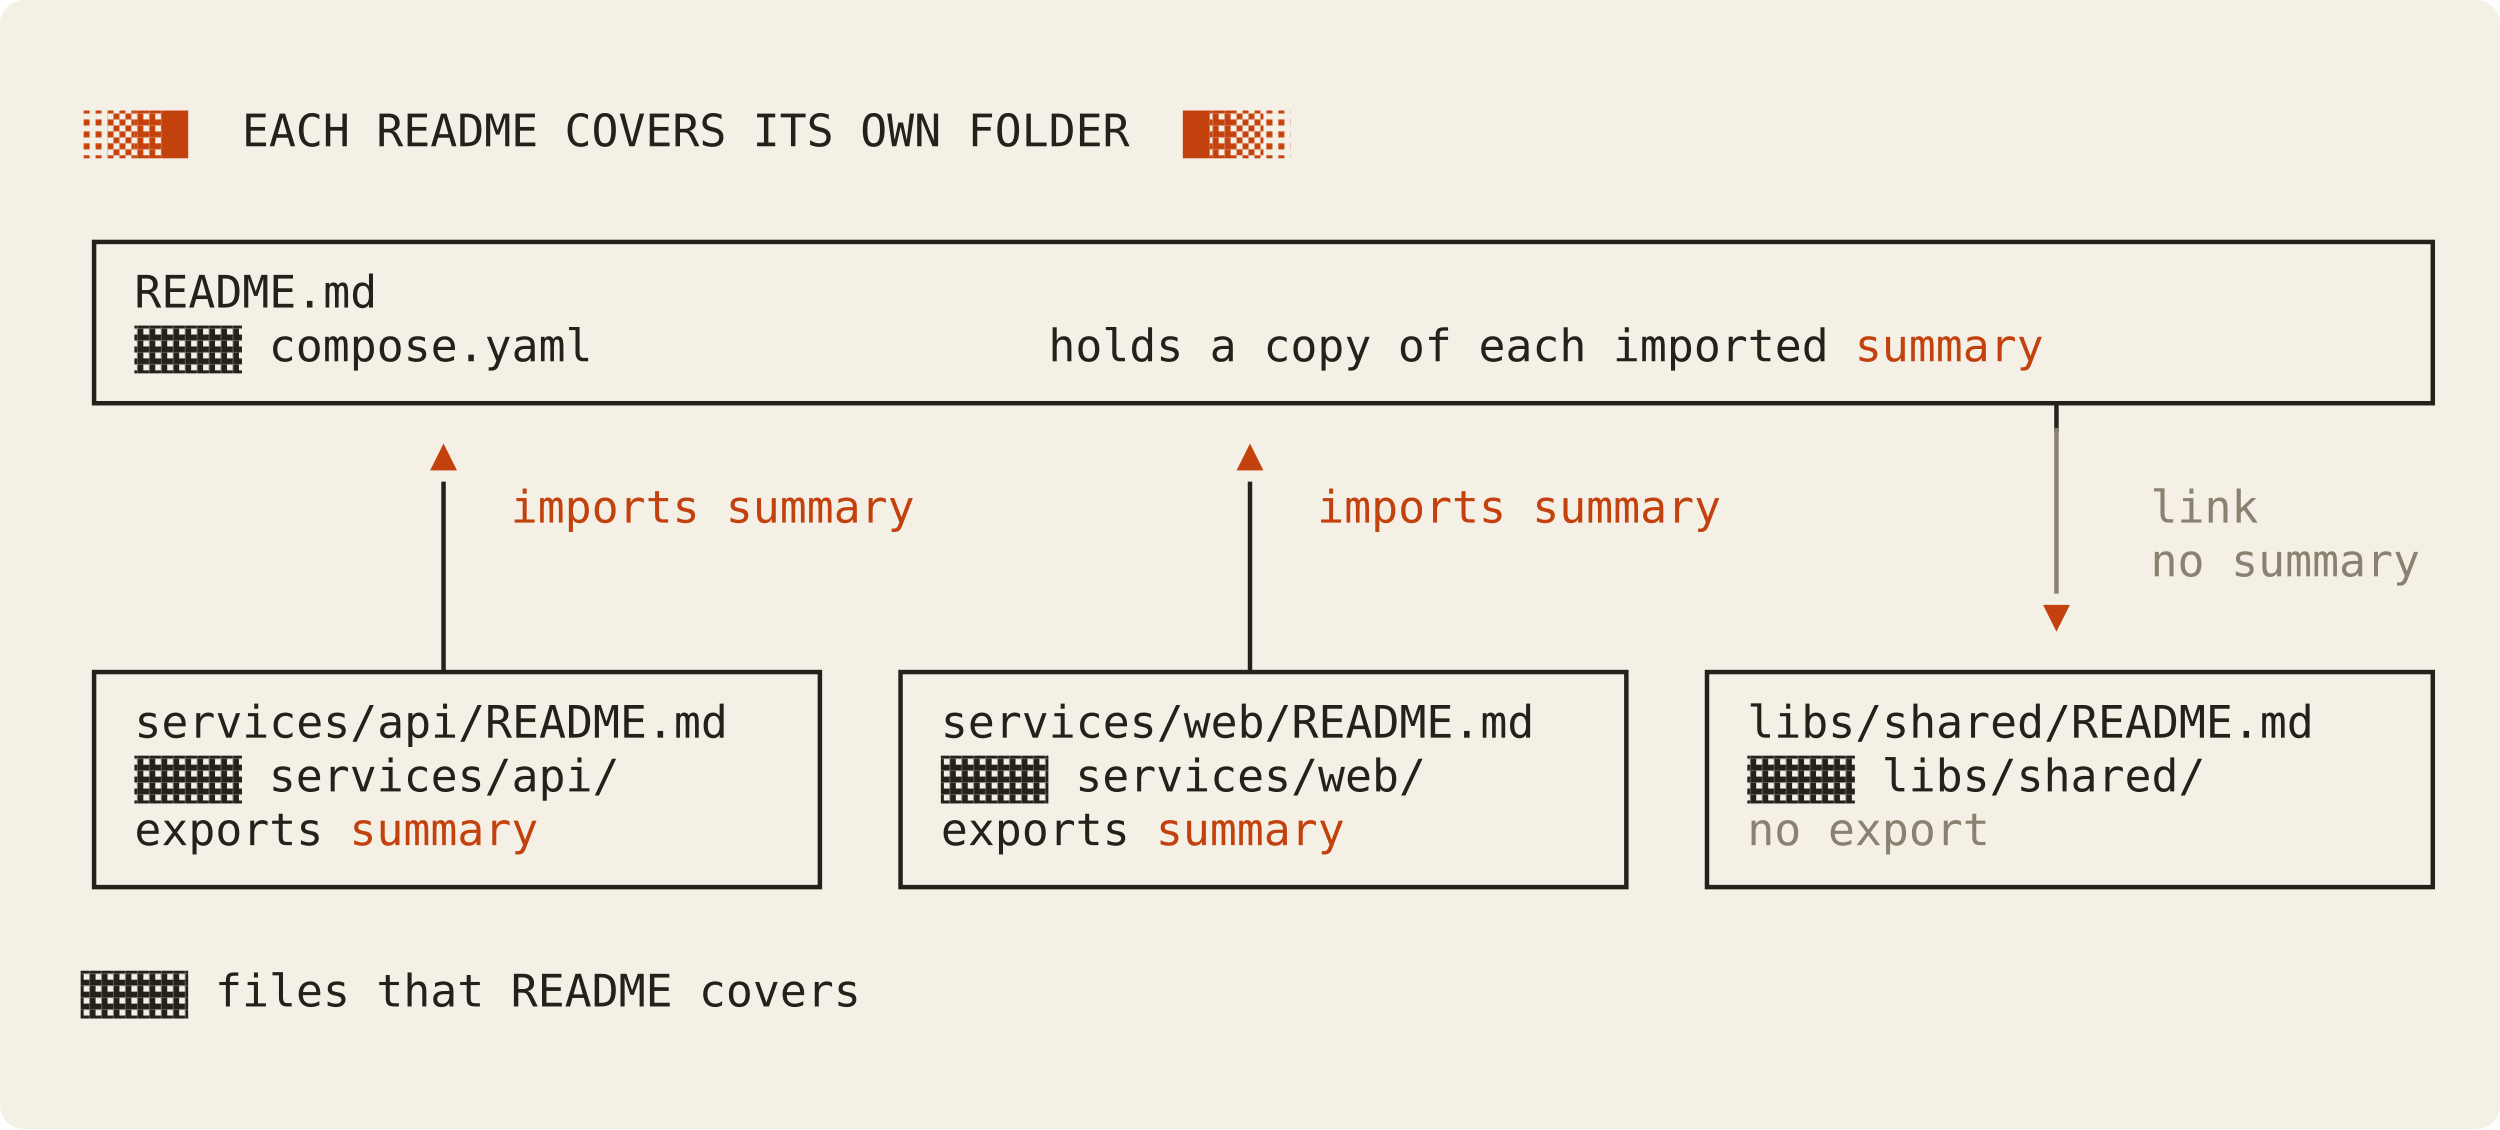
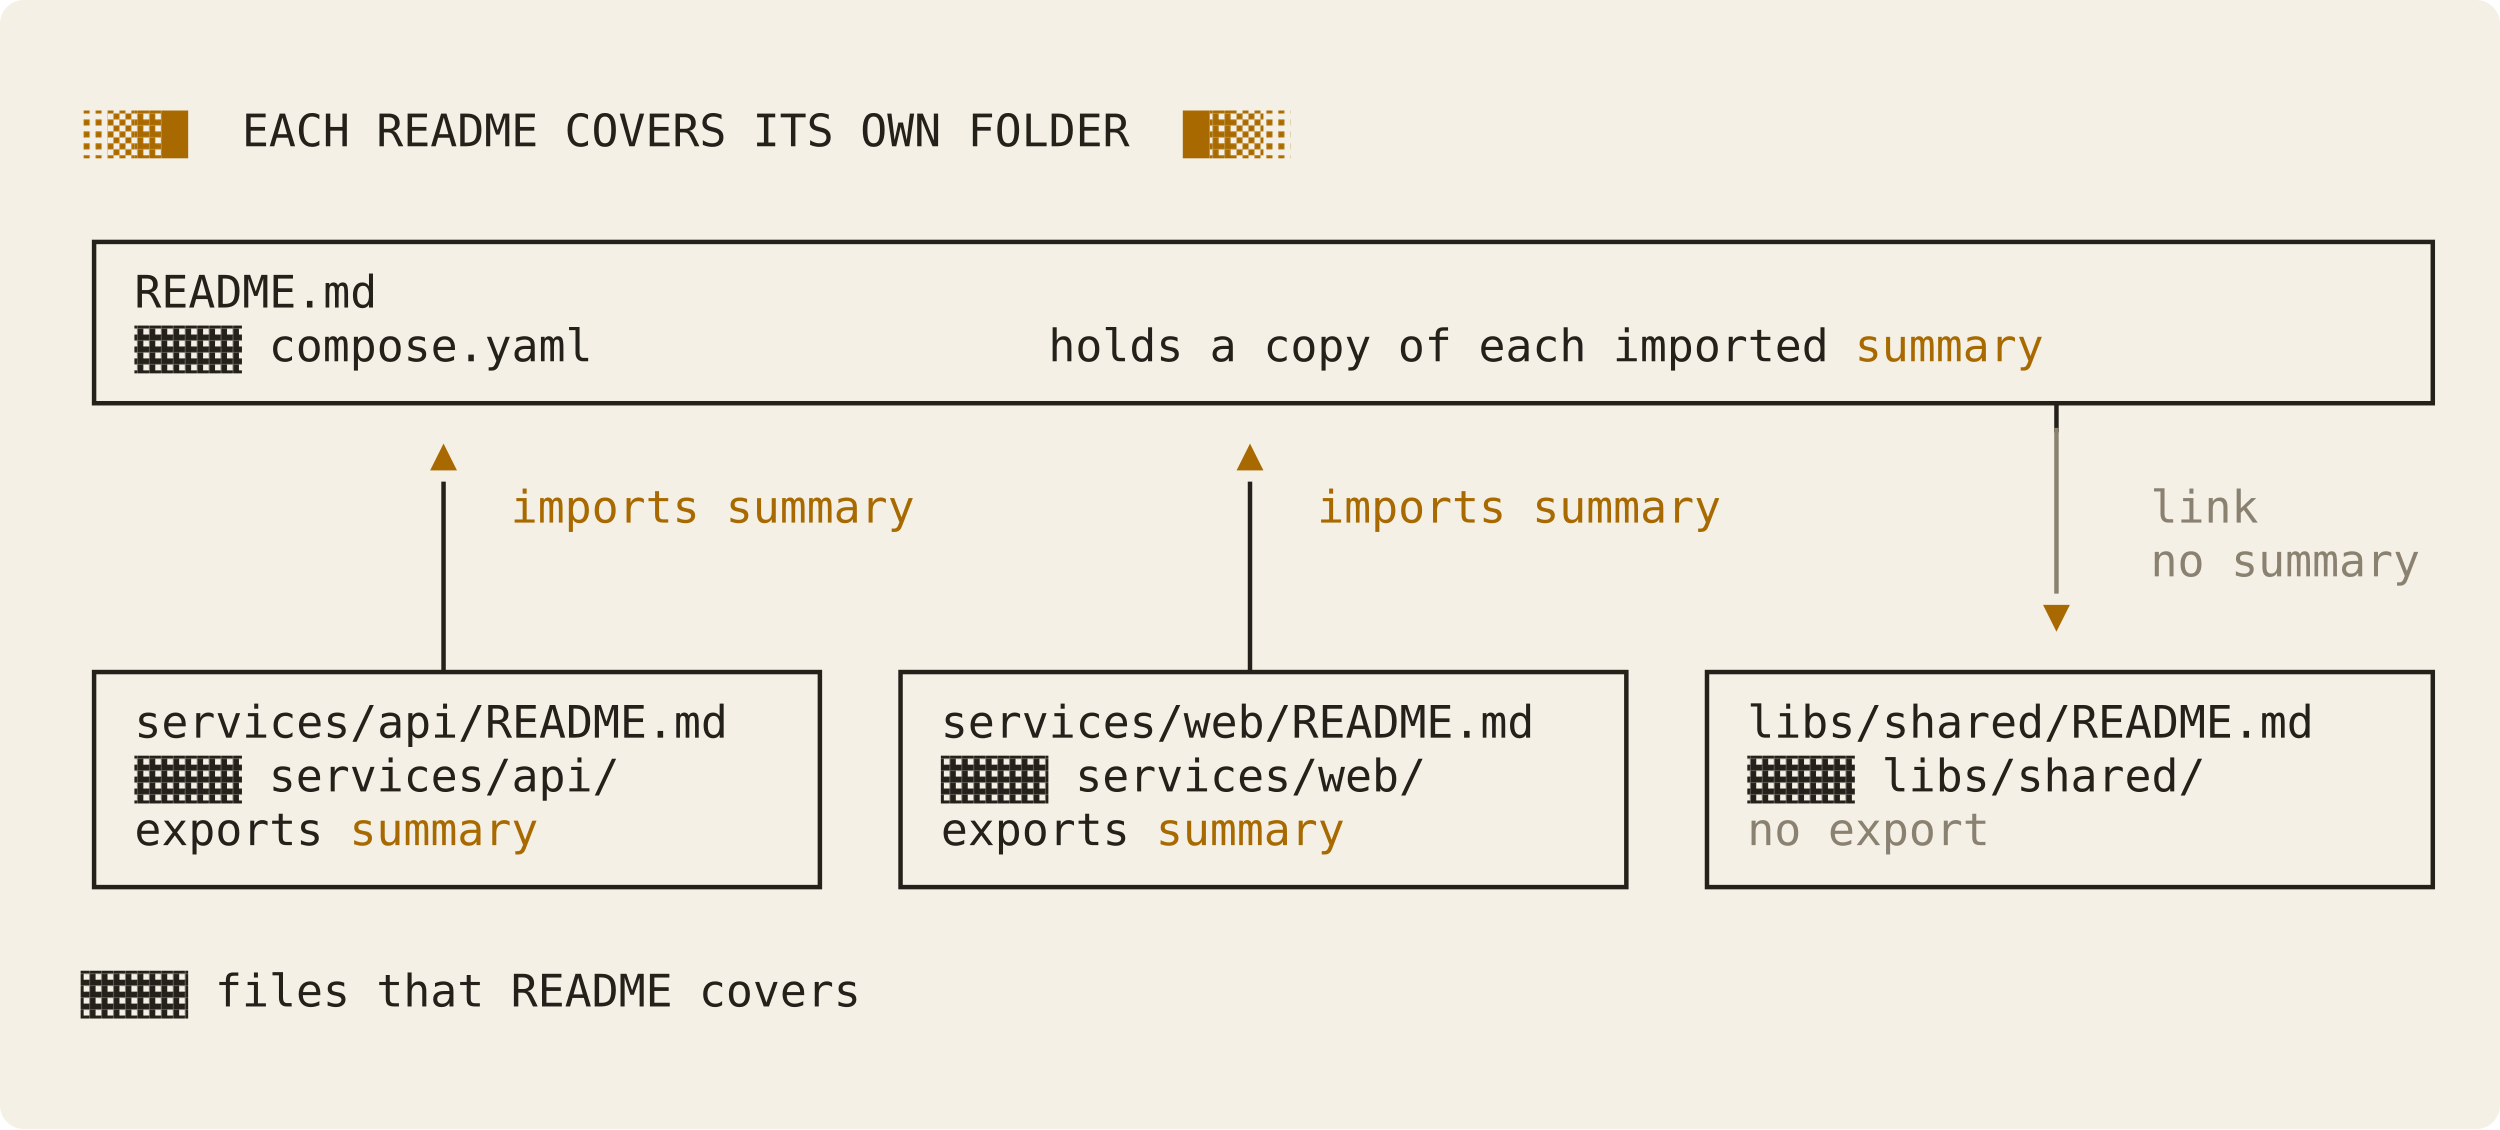
<svg xmlns="http://www.w3.org/2000/svg" width="837" height="378" viewBox="0 0 837 378" role="img" aria-labelledby="title desc">
-   <style>.bg{fill:#f4f0e6}.ink{fill:#24211b}.muted{fill:#8a8170}.accent{fill:#c2410c}.line{stroke:#24211b}.line-muted{stroke:#8a8170}.line-accent{stroke:#c2410c}@media (prefers-color-scheme: dark){.bg{fill:#111111}.ink{fill:#e8e3d4}.muted{fill:#7f7867}.accent{fill:#f59e0b}.line{stroke:#e8e3d4}.line-muted{stroke:#7f7867}.line-accent{stroke:#f59e0b}}.line,.line-muted,.line-accent{stroke-width:1.5;fill:none;stroke-linecap:square}text{font-family:ui-monospace,"SFMono-Regular","JetBrains Mono",Menlo,Consolas,"DejaVu Sans Mono",monospace;font-size:15px;white-space:pre}</style>
+   <style>.bg{fill:#f4f0e6}.ink{fill:#24211b}.muted{fill:#8a8170}.accent{fill:#a86a00}.line{stroke:#24211b}.line-muted{stroke:#8a8170}.line-accent{stroke:#a86a00}@media (prefers-color-scheme: dark){.bg{fill:#0a0a0a}.ink{fill:#e9e4da}.muted{fill:#707070}.accent{fill:#ffc000}.line{stroke:#e9e4da}.line-muted{stroke:#707070}.line-accent{stroke:#ffc000}}.line,.line-muted,.line-accent{stroke-width:1.5;fill:none;stroke-linecap:square}text{font-family:ui-monospace,"SFMono-Regular","JetBrains Mono",Menlo,Consolas,"DejaVu Sans Mono",monospace;font-size:15px;white-space:pre}</style>
  <defs>
    <pattern id="d1-accent" width="4" height="4" patternUnits="userSpaceOnUse">
      <rect x="0" y="0" width="2" height="2" class="accent" />
    </pattern>
    <pattern id="d2-accent" width="4" height="4" patternUnits="userSpaceOnUse">
      <rect x="0" y="0" width="2" height="2" class="accent" />
      <rect x="2" y="2" width="2" height="2" class="accent" />
    </pattern>
    <pattern id="d3-accent" width="4" height="4" patternUnits="userSpaceOnUse">
      <rect x="0" y="0" width="2" height="2" class="accent" />
      <rect x="2" y="0" width="2" height="2" class="accent" />
      <rect x="2" y="2" width="2" height="2" class="accent" />
    </pattern>
    <pattern id="d1-muted" width="4" height="4" patternUnits="userSpaceOnUse">
      <rect x="0" y="0" width="2" height="2" class="muted" />
    </pattern>
    <pattern id="d2-muted" width="4" height="4" patternUnits="userSpaceOnUse">
      <rect x="0" y="0" width="2" height="2" class="muted" />
      <rect x="2" y="2" width="2" height="2" class="muted" />
    </pattern>
    <pattern id="d3-muted" width="4" height="4" patternUnits="userSpaceOnUse">
      <rect x="0" y="0" width="2" height="2" class="muted" />
      <rect x="2" y="0" width="2" height="2" class="muted" />
      <rect x="2" y="2" width="2" height="2" class="muted" />
    </pattern>
    <pattern id="d1-ink" width="4" height="4" patternUnits="userSpaceOnUse">
      <rect x="0" y="0" width="2" height="2" class="ink" />
    </pattern>
    <pattern id="d2-ink" width="4" height="4" patternUnits="userSpaceOnUse">
      <rect x="0" y="0" width="2" height="2" class="ink" />
      <rect x="2" y="2" width="2" height="2" class="ink" />
    </pattern>
    <pattern id="d3-ink" width="4" height="4" patternUnits="userSpaceOnUse">
      <rect x="0" y="0" width="2" height="2" class="ink" />
      <rect x="2" y="0" width="2" height="2" class="ink" />
      <rect x="2" y="2" width="2" height="2" class="ink" />
    </pattern>
  </defs>
  <rect class="bg" width="837" height="378" rx="8" />
  <rect x="27" y="37" width="9" height="16" fill="url(#d1-accent)" />
  <rect x="36" y="37" width="9" height="16" fill="url(#d2-accent)" />
  <rect x="45" y="37" width="9" height="16" fill="url(#d3-accent)" />
  <rect x="54" y="37" width="9" height="16" class="accent" />
  <rect x="396" y="37" width="9" height="16" class="accent" />
  <rect x="405" y="37" width="9" height="16" fill="url(#d3-accent)" />
  <rect x="414" y="37" width="9" height="16" fill="url(#d2-accent)" />
  <rect x="423" y="37" width="9" height="16" fill="url(#d1-accent)" />
  <rect x="45" y="109" width="36" height="16" fill="url(#d3-ink)" />
  <rect x="45" y="253" width="36" height="16" fill="url(#d3-ink)" />
  <rect x="315" y="253" width="36" height="16" fill="url(#d3-ink)" />
  <rect x="585" y="253" width="36" height="16" fill="url(#d3-ink)" />
  <rect x="27" y="325" width="36" height="16" fill="url(#d3-ink)" />
  <path class="line" d="M31.5 81L36 81M31.5 81L31.5 90M40.5 81L45 81M40.5 81L36 81M49.5 81L54 81M49.5 81L45 81M58.5 81L63 81M58.5 81L54 81M67.5 81L72 81M67.5 81L63 81M76.5 81L81 81M76.5 81L72 81M85.5 81L90 81M85.5 81L81 81M94.5 81L99 81M94.5 81L90 81M103.5 81L108 81M103.5 81L99 81M112.5 81L117 81M112.5 81L108 81M121.5 81L126 81M121.5 81L117 81M130.5 81L135 81M130.5 81L126 81M139.5 81L144 81M139.5 81L135 81M148.5 81L153 81M148.5 81L144 81M157.5 81L162 81M157.5 81L153 81M166.5 81L171 81M166.5 81L162 81M175.5 81L180 81M175.5 81L171 81M184.5 81L189 81M184.5 81L180 81M193.5 81L198 81M193.5 81L189 81M202.5 81L207 81M202.5 81L198 81M211.5 81L216 81M211.5 81L207 81M220.5 81L225 81M220.5 81L216 81M229.5 81L234 81M229.5 81L225 81M238.5 81L243 81M238.5 81L234 81M247.5 81L252 81M247.5 81L243 81M256.5 81L261 81M256.5 81L252 81M265.5 81L270 81M265.5 81L261 81M274.5 81L279 81M274.5 81L270 81M283.5 81L288 81M283.5 81L279 81M292.5 81L297 81M292.5 81L288 81M301.5 81L306 81M301.5 81L297 81M310.5 81L315 81M310.5 81L306 81M319.5 81L324 81M319.5 81L315 81M328.5 81L333 81M328.5 81L324 81M337.5 81L342 81M337.5 81L333 81M346.5 81L351 81M346.5 81L342 81M355.5 81L360 81M355.5 81L351 81M364.5 81L369 81M364.5 81L360 81M373.5 81L378 81M373.5 81L369 81M382.5 81L387 81M382.5 81L378 81M391.5 81L396 81M391.5 81L387 81M400.5 81L405 81M400.5 81L396 81M409.5 81L414 81M409.5 81L405 81M418.5 81L423 81M418.5 81L414 81M427.5 81L432 81M427.5 81L423 81M436.5 81L441 81M436.5 81L432 81M445.5 81L450 81M445.5 81L441 81M454.5 81L459 81M454.5 81L450 81M463.5 81L468 81M463.5 81L459 81M472.5 81L477 81M472.5 81L468 81M481.5 81L486 81M481.5 81L477 81M490.5 81L495 81M490.5 81L486 81M499.5 81L504 81M499.5 81L495 81M508.5 81L513 81M508.5 81L504 81M517.5 81L522 81M517.5 81L513 81M526.5 81L531 81M526.5 81L522 81M535.5 81L540 81M535.5 81L531 81M544.5 81L549 81M544.5 81L540 81M553.5 81L558 81M553.5 81L549 81M562.5 81L567 81M562.5 81L558 81M571.5 81L576 81M571.5 81L567 81M580.5 81L585 81M580.5 81L576 81M589.5 81L594 81M589.5 81L585 81M598.5 81L603 81M598.5 81L594 81M607.5 81L612 81M607.5 81L603 81M616.5 81L621 81M616.5 81L612 81M625.5 81L630 81M625.5 81L621 81M634.5 81L639 81M634.5 81L630 81M643.5 81L648 81M643.5 81L639 81M652.5 81L657 81M652.5 81L648 81M661.5 81L666 81M661.5 81L657 81M670.5 81L675 81M670.5 81L666 81M679.5 81L684 81M679.5 81L675 81M688.5 81L693 81M688.5 81L684 81M697.5 81L702 81M697.5 81L693 81M706.5 81L711 81M706.5 81L702 81M715.5 81L720 81M715.5 81L711 81M724.5 81L729 81M724.5 81L720 81M733.5 81L738 81M733.5 81L729 81M742.5 81L747 81M742.5 81L738 81M751.5 81L756 81M751.5 81L747 81M760.5 81L765 81M760.5 81L756 81M769.5 81L774 81M769.5 81L765 81M778.5 81L783 81M778.5 81L774 81M787.5 81L792 81M787.5 81L783 81M796.5 81L801 81M796.5 81L792 81M805.5 81L810 81M805.5 81L801 81M814.5 81L810 81M814.5 81L814.5 90M31.5 99L31.5 90M31.5 99L31.5 108M814.5 99L814.5 90M814.5 99L814.5 108M31.5 117L31.5 108M31.5 117L31.5 126M814.5 117L814.5 108M814.5 117L814.5 126M31.5 135L31.5 126M31.5 135L36 135M40.5 135L45 135M40.5 135L36 135M49.5 135L54 135M49.5 135L45 135M58.5 135L63 135M58.5 135L54 135M67.5 135L72 135M67.5 135L63 135M76.5 135L81 135M76.5 135L72 135M85.5 135L90 135M85.5 135L81 135M94.5 135L99 135M94.5 135L90 135M103.5 135L108 135M103.5 135L99 135M112.5 135L117 135M112.5 135L108 135M121.5 135L126 135M121.5 135L117 135M130.5 135L135 135M130.5 135L126 135M139.5 135L144 135M139.5 135L135 135M148.5 135L153 135M148.5 135L144 135M157.5 135L162 135M157.5 135L153 135M166.5 135L171 135M166.5 135L162 135M175.5 135L180 135M175.5 135L171 135M184.5 135L189 135M184.5 135L180 135M193.5 135L198 135M193.5 135L189 135M202.5 135L207 135M202.5 135L198 135M211.5 135L216 135M211.5 135L207 135M220.5 135L225 135M220.5 135L216 135M229.5 135L234 135M229.5 135L225 135M238.5 135L243 135M238.5 135L234 135M247.5 135L252 135M247.5 135L243 135M256.5 135L261 135M256.5 135L252 135M265.5 135L270 135M265.5 135L261 135M274.5 135L279 135M274.5 135L270 135M283.5 135L288 135M283.5 135L279 135M292.5 135L297 135M292.5 135L288 135M301.5 135L306 135M301.5 135L297 135M310.5 135L315 135M310.5 135L306 135M319.5 135L324 135M319.5 135L315 135M328.5 135L333 135M328.5 135L324 135M337.5 135L342 135M337.5 135L333 135M346.5 135L351 135M346.5 135L342 135M355.5 135L360 135M355.5 135L351 135M364.5 135L369 135M364.5 135L360 135M373.5 135L378 135M373.5 135L369 135M382.5 135L387 135M382.5 135L378 135M391.5 135L396 135M391.5 135L387 135M400.5 135L405 135M400.5 135L396 135M409.5 135L414 135M409.5 135L405 135M418.5 135L423 135M418.5 135L414 135M427.5 135L432 135M427.5 135L423 135M436.5 135L441 135M436.5 135L432 135M445.5 135L450 135M445.5 135L441 135M454.5 135L459 135M454.5 135L450 135M463.5 135L468 135M463.5 135L459 135M472.5 135L477 135M472.5 135L468 135M481.5 135L486 135M481.5 135L477 135M490.5 135L495 135M490.5 135L486 135M499.5 135L504 135M499.5 135L495 135M508.5 135L513 135M508.5 135L504 135M517.5 135L522 135M517.5 135L513 135M526.5 135L531 135M526.5 135L522 135M535.5 135L540 135M535.5 135L531 135M544.5 135L549 135M544.5 135L540 135M553.5 135L558 135M553.5 135L549 135M562.5 135L567 135M562.5 135L558 135M571.5 135L576 135M571.5 135L567 135M580.5 135L585 135M580.5 135L576 135M589.5 135L594 135M589.5 135L585 135M598.5 135L603 135M598.5 135L594 135M607.5 135L612 135M607.5 135L603 135M616.5 135L621 135M616.5 135L612 135M625.5 135L630 135M625.5 135L621 135M634.5 135L639 135M634.5 135L630 135M643.5 135L648 135M643.5 135L639 135M652.5 135L657 135M652.5 135L648 135M661.5 135L666 135M661.5 135L657 135M670.5 135L675 135M670.5 135L666 135M679.5 135L684 135M679.5 135L675 135M688.5 135L693 135M688.5 135L684 135M688.5 135L688.5 144M697.5 135L702 135M697.5 135L693 135M706.5 135L711 135M706.5 135L702 135M715.5 135L720 135M715.5 135L711 135M724.5 135L729 135M724.5 135L720 135M733.5 135L738 135M733.5 135L729 135M742.5 135L747 135M742.5 135L738 135M751.5 135L756 135M751.5 135L747 135M760.5 135L765 135M760.5 135L756 135M769.5 135L774 135M769.5 135L765 135M778.5 135L783 135M778.5 135L774 135M787.5 135L792 135M787.5 135L783 135M796.5 135L801 135M796.5 135L792 135M805.5 135L810 135M805.5 135L801 135M814.5 135L814.5 126M814.5 135L810 135M148.5 171L148.5 162M148.5 171L148.5 180M418.5 171L418.5 162M418.5 171L418.5 180M148.5 189L148.5 180M148.5 189L148.5 198M418.5 189L418.5 180M418.5 189L418.5 198M148.5 207L148.5 198M148.5 207L148.5 216M418.5 207L418.5 198M418.5 207L418.5 216M31.5 225L36 225M31.5 225L31.5 234M40.5 225L45 225M40.5 225L36 225M49.5 225L54 225M49.5 225L45 225M58.5 225L63 225M58.5 225L54 225M67.5 225L72 225M67.5 225L63 225M76.5 225L81 225M76.5 225L72 225M85.5 225L90 225M85.5 225L81 225M94.5 225L99 225M94.5 225L90 225M103.5 225L108 225M103.5 225L99 225M112.5 225L117 225M112.5 225L108 225M121.5 225L126 225M121.5 225L117 225M130.5 225L135 225M130.5 225L126 225M139.5 225L144 225M139.5 225L135 225M148.5 225L153 225M148.5 225L144 225M148.5 225L148.5 216M157.5 225L162 225M157.5 225L153 225M166.5 225L171 225M166.5 225L162 225M175.5 225L180 225M175.5 225L171 225M184.5 225L189 225M184.5 225L180 225M193.5 225L198 225M193.5 225L189 225M202.5 225L207 225M202.5 225L198 225M211.5 225L216 225M211.5 225L207 225M220.5 225L225 225M220.5 225L216 225M229.5 225L234 225M229.5 225L225 225M238.5 225L243 225M238.5 225L234 225M247.5 225L252 225M247.5 225L243 225M256.5 225L261 225M256.5 225L252 225M265.5 225L270 225M265.5 225L261 225M274.5 225L270 225M274.5 225L274.5 234M301.5 225L306 225M301.5 225L301.5 234M310.5 225L315 225M310.5 225L306 225M319.5 225L324 225M319.5 225L315 225M328.5 225L333 225M328.5 225L324 225M337.5 225L342 225M337.5 225L333 225M346.5 225L351 225M346.5 225L342 225M355.5 225L360 225M355.5 225L351 225M364.5 225L369 225M364.5 225L360 225M373.5 225L378 225M373.5 225L369 225M382.5 225L387 225M382.5 225L378 225M391.5 225L396 225M391.5 225L387 225M400.5 225L405 225M400.5 225L396 225M409.5 225L414 225M409.5 225L405 225M418.5 225L423 225M418.5 225L414 225M418.5 225L418.5 216M427.5 225L432 225M427.5 225L423 225M436.5 225L441 225M436.5 225L432 225M445.5 225L450 225M445.5 225L441 225M454.5 225L459 225M454.5 225L450 225M463.5 225L468 225M463.5 225L459 225M472.5 225L477 225M472.5 225L468 225M481.5 225L486 225M481.5 225L477 225M490.5 225L495 225M490.5 225L486 225M499.5 225L504 225M499.5 225L495 225M508.5 225L513 225M508.5 225L504 225M517.5 225L522 225M517.5 225L513 225M526.5 225L531 225M526.5 225L522 225M535.5 225L540 225M535.5 225L531 225M544.5 225L540 225M544.5 225L544.5 234M571.5 225L576 225M571.5 225L571.5 234M580.5 225L585 225M580.5 225L576 225M589.5 225L594 225M589.5 225L585 225M598.5 225L603 225M598.5 225L594 225M607.5 225L612 225M607.5 225L603 225M616.5 225L621 225M616.5 225L612 225M625.5 225L630 225M625.5 225L621 225M634.5 225L639 225M634.5 225L630 225M643.5 225L648 225M643.5 225L639 225M652.5 225L657 225M652.5 225L648 225M661.5 225L666 225M661.5 225L657 225M670.5 225L675 225M670.5 225L666 225M679.5 225L684 225M679.5 225L675 225M688.5 225L693 225M688.5 225L684 225M697.5 225L702 225M697.5 225L693 225M706.5 225L711 225M706.5 225L702 225M715.5 225L720 225M715.5 225L711 225M724.5 225L729 225M724.5 225L720 225M733.5 225L738 225M733.5 225L729 225M742.5 225L747 225M742.5 225L738 225M751.5 225L756 225M751.5 225L747 225M760.5 225L765 225M760.5 225L756 225M769.5 225L774 225M769.5 225L765 225M778.5 225L783 225M778.5 225L774 225M787.5 225L792 225M787.5 225L783 225M796.5 225L801 225M796.5 225L792 225M805.5 225L810 225M805.5 225L801 225M814.5 225L810 225M814.5 225L814.5 234M31.5 243L31.5 234M31.5 243L31.5 252M274.5 243L274.5 234M274.5 243L274.5 252M301.5 243L301.5 234M301.5 243L301.5 252M544.5 243L544.5 234M544.5 243L544.5 252M571.5 243L571.5 234M571.5 243L571.5 252M814.5 243L814.5 234M814.5 243L814.5 252M31.5 261L31.5 252M31.5 261L31.5 270M274.5 261L274.5 252M274.5 261L274.5 270M301.5 261L301.5 252M301.5 261L301.5 270M544.5 261L544.5 252M544.5 261L544.5 270M571.5 261L571.5 252M571.5 261L571.5 270M814.5 261L814.5 252M814.5 261L814.5 270M31.5 279L31.5 270M31.5 279L31.5 288M274.5 279L274.5 270M274.5 279L274.5 288M301.5 279L301.5 270M301.5 279L301.5 288M544.5 279L544.5 270M544.5 279L544.5 288M571.5 279L571.5 270M571.5 279L571.5 288M814.5 279L814.5 270M814.5 279L814.5 288M31.5 297L31.5 288M31.5 297L36 297M40.5 297L45 297M40.5 297L36 297M49.5 297L54 297M49.5 297L45 297M58.5 297L63 297M58.5 297L54 297M67.5 297L72 297M67.5 297L63 297M76.5 297L81 297M76.5 297L72 297M85.5 297L90 297M85.5 297L81 297M94.5 297L99 297M94.5 297L90 297M103.5 297L108 297M103.5 297L99 297M112.5 297L117 297M112.5 297L108 297M121.5 297L126 297M121.5 297L117 297M130.5 297L135 297M130.5 297L126 297M139.5 297L144 297M139.5 297L135 297M148.5 297L153 297M148.5 297L144 297M157.5 297L162 297M157.5 297L153 297M166.5 297L171 297M166.5 297L162 297M175.5 297L180 297M175.5 297L171 297M184.5 297L189 297M184.5 297L180 297M193.5 297L198 297M193.5 297L189 297M202.5 297L207 297M202.5 297L198 297M211.5 297L216 297M211.5 297L207 297M220.5 297L225 297M220.5 297L216 297M229.5 297L234 297M229.5 297L225 297M238.5 297L243 297M238.5 297L234 297M247.5 297L252 297M247.5 297L243 297M256.5 297L261 297M256.5 297L252 297M265.5 297L270 297M265.5 297L261 297M274.5 297L274.5 288M274.5 297L270 297M301.5 297L301.5 288M301.5 297L306 297M310.5 297L315 297M310.5 297L306 297M319.5 297L324 297M319.5 297L315 297M328.5 297L333 297M328.5 297L324 297M337.5 297L342 297M337.5 297L333 297M346.5 297L351 297M346.5 297L342 297M355.5 297L360 297M355.5 297L351 297M364.5 297L369 297M364.5 297L360 297M373.5 297L378 297M373.5 297L369 297M382.5 297L387 297M382.5 297L378 297M391.5 297L396 297M391.5 297L387 297M400.5 297L405 297M400.5 297L396 297M409.5 297L414 297M409.5 297L405 297M418.5 297L423 297M418.5 297L414 297M427.5 297L432 297M427.5 297L423 297M436.5 297L441 297M436.5 297L432 297M445.5 297L450 297M445.5 297L441 297M454.5 297L459 297M454.5 297L450 297M463.5 297L468 297M463.5 297L459 297M472.5 297L477 297M472.5 297L468 297M481.5 297L486 297M481.5 297L477 297M490.5 297L495 297M490.5 297L486 297M499.5 297L504 297M499.5 297L495 297M508.5 297L513 297M508.5 297L504 297M517.5 297L522 297M517.5 297L513 297M526.5 297L531 297M526.5 297L522 297M535.5 297L540 297M535.5 297L531 297M544.5 297L544.5 288M544.5 297L540 297M571.5 297L571.5 288M571.5 297L576 297M580.5 297L585 297M580.5 297L576 297M589.5 297L594 297M589.5 297L585 297M598.5 297L603 297M598.5 297L594 297M607.5 297L612 297M607.5 297L603 297M616.5 297L621 297M616.5 297L612 297M625.5 297L630 297M625.5 297L621 297M634.5 297L639 297M634.5 297L630 297M643.5 297L648 297M643.5 297L639 297M652.5 297L657 297M652.5 297L648 297M661.5 297L666 297M661.5 297L657 297M670.5 297L675 297M670.5 297L666 297M679.5 297L684 297M679.5 297L675 297M688.5 297L693 297M688.5 297L684 297M697.5 297L702 297M697.5 297L693 297M706.5 297L711 297M706.5 297L702 297M715.5 297L720 297M715.5 297L711 297M724.5 297L729 297M724.5 297L720 297M733.5 297L738 297M733.5 297L729 297M742.5 297L747 297M742.5 297L738 297M751.5 297L756 297M751.5 297L747 297M760.5 297L765 297M760.5 297L756 297M769.5 297L774 297M769.5 297L765 297M778.5 297L783 297M778.5 297L774 297M787.5 297L792 297M787.5 297L783 297M796.5 297L801 297M796.5 297L792 297M805.5 297L810 297M805.5 297L801 297M814.5 297L814.5 288M814.5 297L810 297" />
  <path class="line-muted" d="M688.5 153L688.5 144M688.5 153L688.5 162M688.5 171L688.5 162M688.5 171L688.5 180M688.5 189L688.5 180M688.5 189L688.5 198" />
  <polygon points="148.5,148.5 144,157.5 153,157.5" class="accent" />
  <polygon points="418.5,148.5 414,157.5 423,157.5" class="accent" />
  <polygon points="688.5,211.5 684,202.5 693,202.5" class="accent" />
  <text class="ink" x="81 90 99 108" y="48.96">EACH</text>
  <text class="ink" x="126 135 144 153 162 171" y="48.96">README</text>
  <text class="ink" x="189 198 207 216 225 234" y="48.96">COVERS</text>
  <text class="ink" x="252 261 270" y="48.96">ITS</text>
  <text class="ink" x="288 297 306" y="48.96">OWN</text>
  <text class="ink" x="324 333 342 351 360 369" y="48.96">FOLDER</text>
  <text class="ink" x="45 54 63 72 81 90 99 108 117" y="102.96">README.md</text>
  <text class="ink" x="90 99 108 117 126 135 144 153 162 171 180 189" y="120.96">compose.yaml</text>
  <text class="ink" x="351 360 369 378 387" y="120.96">holds</text>
  <text class="ink" x="405" y="120.96">a</text>
  <text class="ink" x="423 432 441 450" y="120.96">copy</text>
  <text class="ink" x="468 477" y="120.96">of</text>
  <text class="ink" x="495 504 513 522" y="120.96">each</text>
  <text class="ink" x="540 549 558 567 576 585 594 603" y="120.96">imported</text>
  <text class="accent" x="621 630 639 648 657 666 675" y="120.96">summary</text>
  <text class="accent" x="171 180 189 198 207 216 225" y="174.96">imports</text>
  <text class="accent" x="243 252 261 270 279 288 297" y="174.96">summary</text>
  <text class="accent" x="441 450 459 468 477 486 495" y="174.96">imports</text>
  <text class="accent" x="513 522 531 540 549 558 567" y="174.96">summary</text>
  <text class="muted" x="720 729 738 747" y="174.96">link</text>
  <text class="muted" x="720 729" y="192.96">no</text>
  <text class="muted" x="747 756 765 774 783 792 801" y="192.96">summary</text>
  <text class="ink" x="45 54 63 72 81 90 99 108 117 126 135 144 153 162 171 180 189 198 207 216 225 234" y="246.96">services/api/README.md</text>
  <text class="ink" x="315 324 333 342 351 360 369 378 387 396 405 414 423 432 441 450 459 468 477 486 495 504" y="246.96">services/web/README.md</text>
  <text class="ink" x="585 594 603 612 621 630 639 648 657 666 675 684 693 702 711 720 729 738 747 756 765" y="246.96">libs/shared/README.md</text>
  <text class="ink" x="90 99 108 117 126 135 144 153 162 171 180 189 198" y="264.96">services/api/</text>
  <text class="ink" x="360 369 378 387 396 405 414 423 432 441 450 459 468" y="264.96">services/web/</text>
  <text class="ink" x="630 639 648 657 666 675 684 693 702 711 720 729" y="264.96">libs/shared/</text>
  <text class="ink" x="45 54 63 72 81 90 99" y="282.96">exports</text>
  <text class="accent" x="117 126 135 144 153 162 171" y="282.96">summary</text>
  <text class="ink" x="315 324 333 342 351 360 369" y="282.96">exports</text>
  <text class="accent" x="387 396 405 414 423 432 441" y="282.96">summary</text>
  <text class="muted" x="585 594" y="282.96">no</text>
  <text class="muted" x="612 621 630 639 648 657" y="282.96">export</text>
  <text class="ink" x="72 81 90 99 108" y="336.96">files</text>
  <text class="ink" x="126 135 144 153" y="336.96">that</text>
  <text class="ink" x="171 180 189 198 207 216" y="336.96">README</text>
  <text class="ink" x="234 243 252 261 270 279" y="336.96">covers</text>
</svg>
